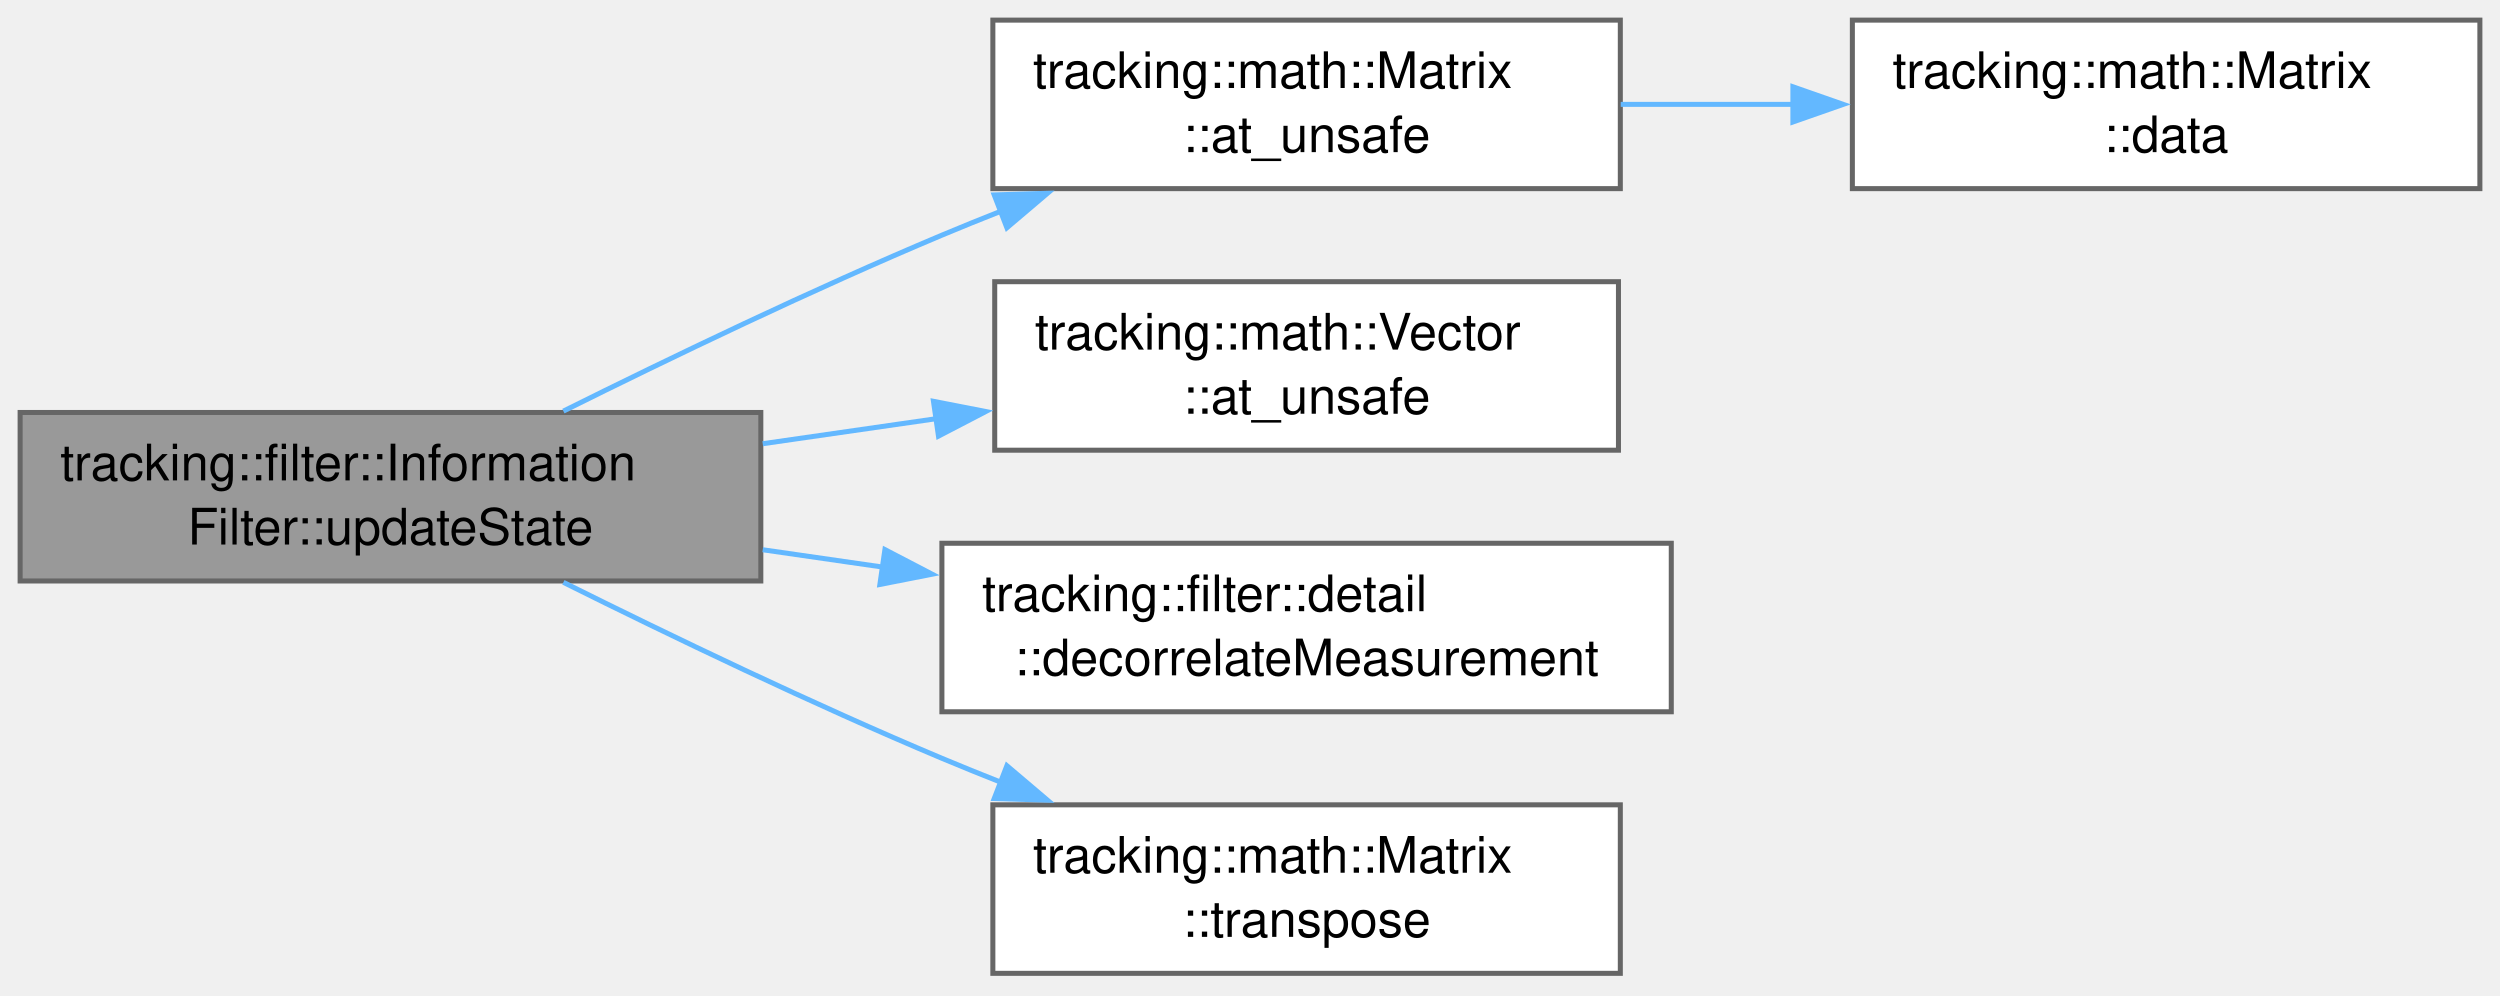
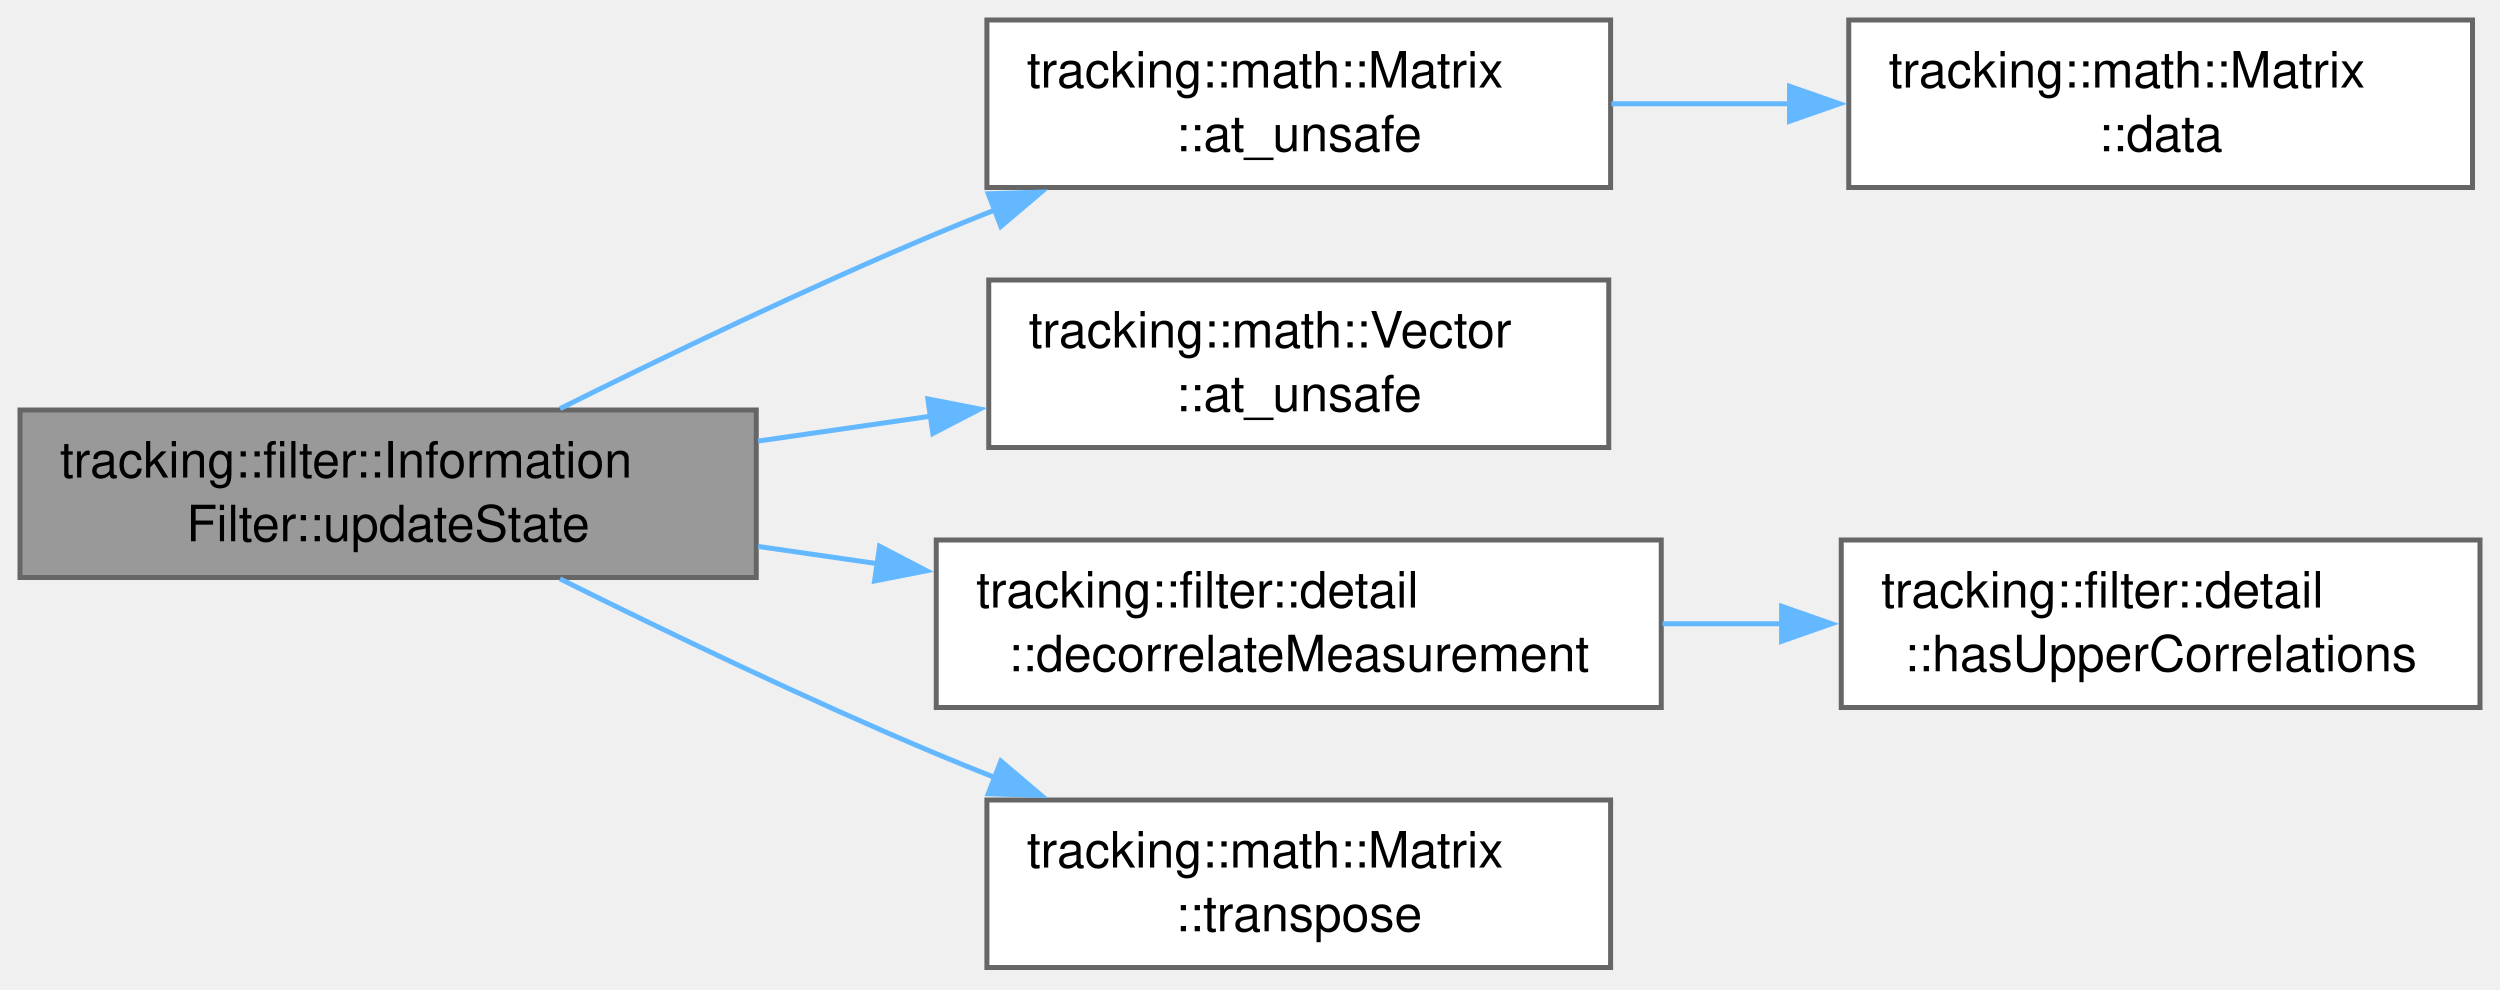
- <svg xmlns="http://www.w3.org/2000/svg" xmlns:xlink="http://www.w3.org/1999/xlink" width="497pt" height="198pt" viewBox="0.00 0.00 497.00 198.00">
+ <svg xmlns="http://www.w3.org/2000/svg" xmlns:xlink="http://www.w3.org/1999/xlink" width="500pt" height="198pt" viewBox="0.00 0.00 500.00 198.00">
  <g id="graph0" class="graph" transform="scale(1 1) rotate(0) translate(4 193.5)">
    <g id="Node000001" class="node">
      <g id="a_Node000001">
        <a xlink:title="Information measurement update of information vector and information matrix.">
          <polygon fill="#999999" stroke="#666666" points="147.25,-111.5 0,-111.5 0,-78 147.25,-78 147.25,-111.5" />
          <text xml:space="preserve" text-anchor="start" x="8" y="-98" font-family="Helvetica,sans-Serif" font-size="10.00">tracking::filter::Information</text>
          <text xml:space="preserve" text-anchor="middle" x="73.62" y="-85.25" font-family="Helvetica,sans-Serif" font-size="10.00">Filter::updateState</text>
        </a>
      </g>
    </g>
    <g id="Node000002" class="node">
      <g id="a_Node000002">
        <a xlink:href="classtracking_1_1math_1_1Matrix.html#a915072569a44b145370777147abece04" target="_top" xlink:title="Unsafe element read-only access (no bounds checking).">
          <polygon fill="white" stroke="#666666" points="318.12,-189.5 193.38,-189.5 193.38,-156 318.12,-156 318.12,-189.5" />
          <text xml:space="preserve" text-anchor="start" x="201.38" y="-176" font-family="Helvetica,sans-Serif" font-size="10.00">tracking::math::Matrix</text>
          <text xml:space="preserve" text-anchor="middle" x="255.75" y="-163.25" font-family="Helvetica,sans-Serif" font-size="10.00">::at_unsafe</text>
        </a>
      </g>
    </g>
    <g id="edge1_Node000001_Node000002" class="edge">
      <g id="a_edge1_Node000001_Node000002">
        <a xlink:title=" ">
          <path fill="none" stroke="#63b8ff" d="M108,-111.77C129.29,-122.37 157.61,-135.98 183.25,-146.75 187.07,-148.35 191.02,-149.95 195.02,-151.53" />
          <polygon fill="#63b8ff" stroke="#63b8ff" points="193.65,-154.75 204.24,-155.07 196.17,-148.22 193.65,-154.75" />
        </a>
      </g>
    </g>
    <g id="Node000004" class="node">
      <g id="a_Node000004">
        <a xlink:href="classtracking_1_1math_1_1Vector.html#a2da76bfaec4e3c25b5f11078a632c960" target="_top" xlink:title="Element read-only access to a scalar vector value (unchecked).">
          <polygon fill="white" stroke="#666666" points="317.75,-137.5 193.75,-137.5 193.75,-104 317.75,-104 317.75,-137.5" />
          <text xml:space="preserve" text-anchor="start" x="201.75" y="-124" font-family="Helvetica,sans-Serif" font-size="10.00">tracking::math::Vector</text>
          <text xml:space="preserve" text-anchor="middle" x="255.75" y="-111.25" font-family="Helvetica,sans-Serif" font-size="10.00">::at_unsafe</text>
        </a>
      </g>
    </g>
    <g id="edge3_Node000001_Node000004" class="edge">
      <g id="a_edge3_Node000001_Node000004">
        <a xlink:title=" ">
          <path fill="none" stroke="#63b8ff" d="M147.63,-105.29C159.04,-106.93 170.83,-108.64 182.23,-110.28" />
          <polygon fill="#63b8ff" stroke="#63b8ff" points="181.57,-113.72 191.97,-111.69 182.57,-106.8 181.57,-113.72" />
        </a>
      </g>
    </g>
    <g id="Node000005" class="node">
      <g id="a_Node000005">
        <a xlink:href="namespacetracking_1_1filter_1_1detail.html#a7a50ffad7efca5cfa8f70e01c5a31111" target="_top" xlink:title="Decorrelate a measurement for sequential (scalar) processing.">
          <polygon fill="white" stroke="#666666" points="328.25,-85.5 183.25,-85.5 183.25,-52 328.25,-52 328.25,-85.5" />
          <text xml:space="preserve" text-anchor="start" x="191.25" y="-72" font-family="Helvetica,sans-Serif" font-size="10.00">tracking::filter::detail</text>
          <text xml:space="preserve" text-anchor="middle" x="255.75" y="-59.25" font-family="Helvetica,sans-Serif" font-size="10.00">::decorrelateMeasurement</text>
        </a>
      </g>
    </g>
    <g id="edge4_Node000001_Node000005" class="edge">
      <g id="a_edge4_Node000001_Node000005">
        <a xlink:title=" ">
          <path fill="none" stroke="#63b8ff" d="M147.63,-84.21C155.52,-83.07 163.59,-81.91 171.58,-80.75" />
          <polygon fill="#63b8ff" stroke="#63b8ff" points="171.92,-84.24 181.31,-79.35 170.92,-77.31 171.92,-84.24" />
        </a>
      </g>
    </g>
-     <g id="Node000006" class="node">
-       <g id="a_Node000006">
+     <g id="Node000007" class="node">
+       <g id="a_Node000007">
        <a xlink:href="classtracking_1_1math_1_1Matrix.html#a478f0eea63246477537c07d88584371d" target="_top" xlink:title="Fast transpose without changing the layout (zero-copy view).">
          <polygon fill="white" stroke="#666666" points="318.12,-33.5 193.38,-33.5 193.38,0 318.12,0 318.12,-33.5" />
          <text xml:space="preserve" text-anchor="start" x="201.38" y="-20" font-family="Helvetica,sans-Serif" font-size="10.00">tracking::math::Matrix</text>
          <text xml:space="preserve" text-anchor="middle" x="255.75" y="-7.25" font-family="Helvetica,sans-Serif" font-size="10.00">::transpose</text>
        </a>
      </g>
    </g>
-     <g id="edge5_Node000001_Node000006" class="edge">
-       <g id="a_edge5_Node000001_Node000006">
+     <g id="edge6_Node000001_Node000007" class="edge">
+       <g id="a_edge6_Node000001_Node000007">
        <a xlink:title=" ">
          <path fill="none" stroke="#63b8ff" d="M108,-77.73C129.29,-67.13 157.61,-53.52 183.25,-42.75 187.07,-41.15 191.02,-39.55 195.02,-37.97" />
          <polygon fill="#63b8ff" stroke="#63b8ff" points="196.17,-41.28 204.24,-34.43 193.65,-34.75 196.17,-41.28" />
        </a>
      </g>
    </g>
    <g id="Node000003" class="node">
      <g id="a_Node000003">
        <a xlink:href="classtracking_1_1math_1_1Matrix.html#a61fb51f86317a5f19c164d3d8c7ae572" target="_top" xlink:title="Read-only access to the internal data.">
-           <polygon fill="white" stroke="#666666" points="489,-189.5 364.25,-189.5 364.25,-156 489,-156 489,-189.5" />
-           <text xml:space="preserve" text-anchor="start" x="372.25" y="-176" font-family="Helvetica,sans-Serif" font-size="10.00">tracking::math::Matrix</text>
-           <text xml:space="preserve" text-anchor="middle" x="426.62" y="-163.25" font-family="Helvetica,sans-Serif" font-size="10.00">::data</text>
+           <polygon fill="white" stroke="#666666" points="490.5,-189.5 365.75,-189.5 365.75,-156 490.5,-156 490.5,-189.5" />
+           <text xml:space="preserve" text-anchor="start" x="373.75" y="-176" font-family="Helvetica,sans-Serif" font-size="10.00">tracking::math::Matrix</text>
+           <text xml:space="preserve" text-anchor="middle" x="428.12" y="-163.25" font-family="Helvetica,sans-Serif" font-size="10.00">::data</text>
        </a>
      </g>
    </g>
    <g id="edge2_Node000002_Node000003" class="edge">
      <g id="a_edge2_Node000002_Node000003">
        <a xlink:title=" ">
-           <path fill="none" stroke="#63b8ff" d="M318.2,-172.75C329.37,-172.75 341.13,-172.75 352.6,-172.75" />
-           <polygon fill="#63b8ff" stroke="#63b8ff" points="352.43,-176.25 362.43,-172.75 352.43,-169.25 352.43,-176.25" />
+           <path fill="none" stroke="#63b8ff" d="M318.26,-172.75C329.89,-172.75 342.16,-172.75 354.1,-172.75" />
+           <polygon fill="#63b8ff" stroke="#63b8ff" points="353.91,-176.25 363.91,-172.75 353.91,-169.25 353.91,-176.25" />
+         </a>
+       </g>
+     </g>
+     <g id="Node000006" class="node">
+       <g id="a_Node000006">
+         <a xlink:href="namespacetracking_1_1filter_1_1detail.html#abbf82c3a80f41d145d3a9ebc20dae48b" target="_top" xlink:title="Check the strict upper triangle for nonzero correlations.">
+           <polygon fill="white" stroke="#666666" points="492,-85.5 364.25,-85.5 364.25,-52 492,-52 492,-85.5" />
+           <text xml:space="preserve" text-anchor="start" x="372.25" y="-72" font-family="Helvetica,sans-Serif" font-size="10.00">tracking::filter::detail</text>
+           <text xml:space="preserve" text-anchor="middle" x="428.12" y="-59.25" font-family="Helvetica,sans-Serif" font-size="10.00">::hasUpperCorrelations</text>
+         </a>
+       </g>
+     </g>
+     <g id="edge5_Node000005_Node000006" class="edge">
+       <g id="a_edge5_Node000005_Node000006">
+         <a xlink:title=" ">
+           <path fill="none" stroke="#63b8ff" d="M328.51,-68.75C336.39,-68.75 344.43,-68.75 352.35,-68.75" />
+           <polygon fill="#63b8ff" stroke="#63b8ff" points="352.32,-72.25 362.32,-68.75 352.32,-65.25 352.32,-72.25" />
        </a>
      </g>
    </g>
  </g>
</svg>
